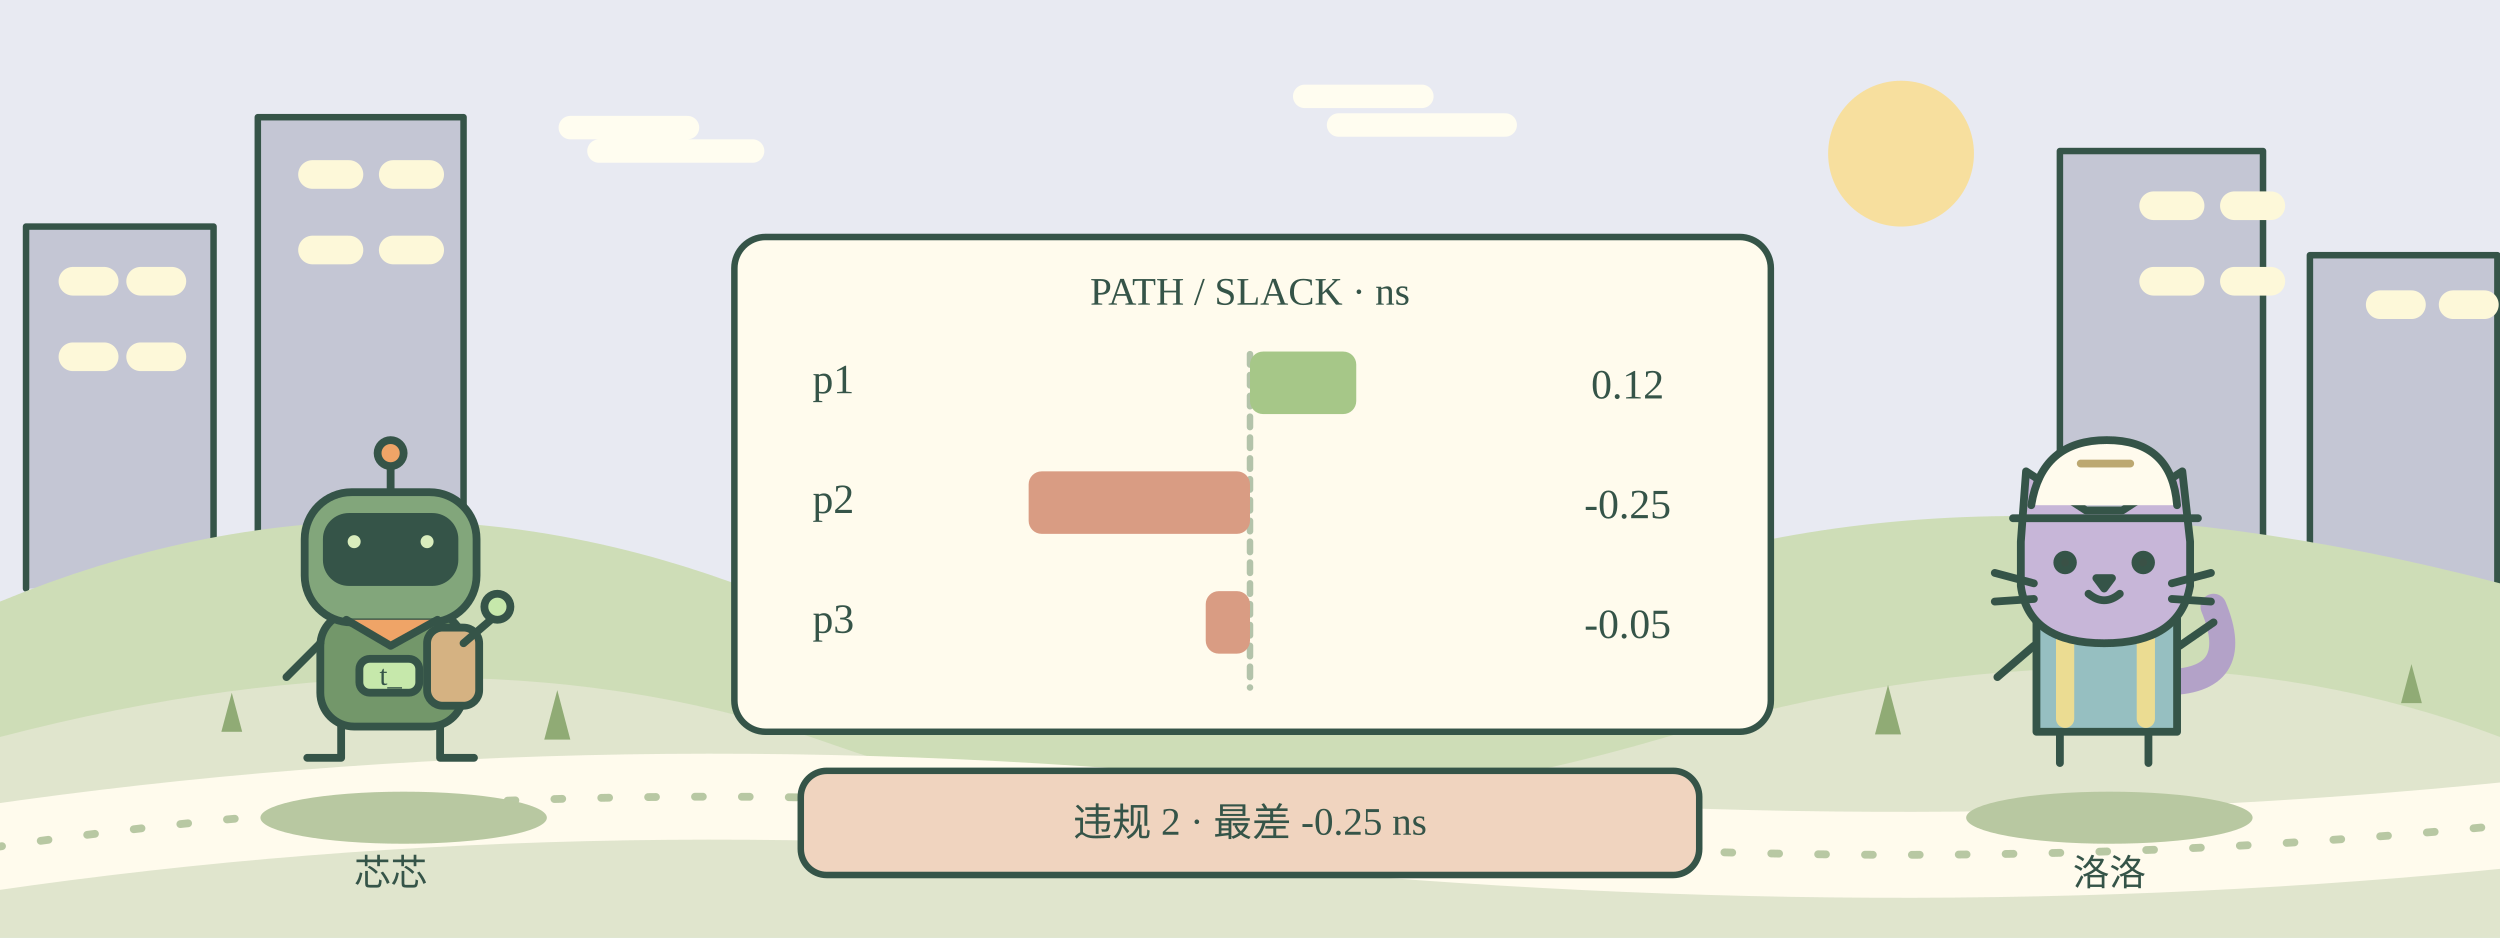
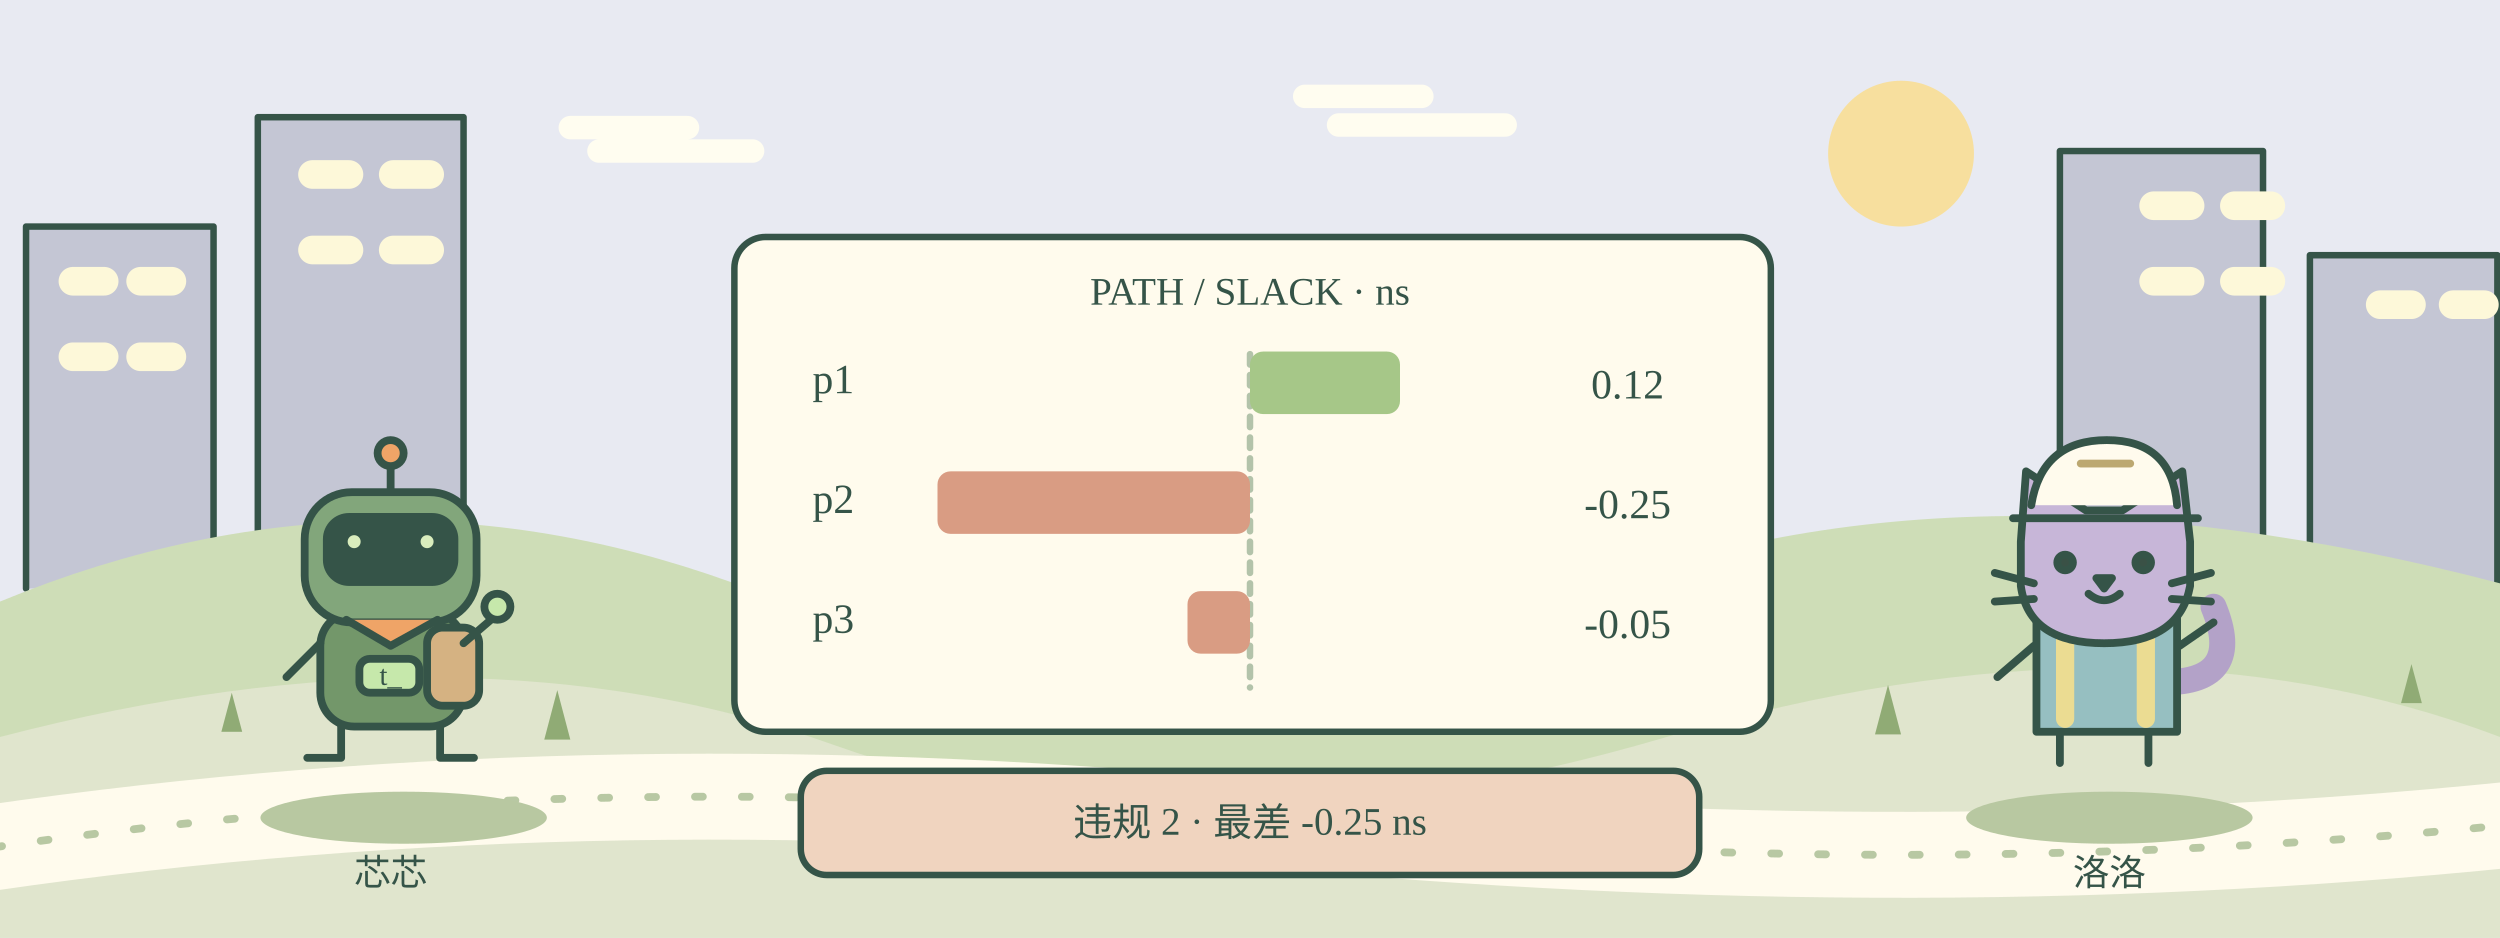
<svg xmlns="http://www.w3.org/2000/svg" class="adventure-svg" viewBox="0 0 960 360" role="img" aria-label="芯芯和洛洛的第 20 关互动图解，第 4 幕">
  <g stroke="#355448" stroke-width="2.5" stroke-linecap="round" stroke-linejoin="round">
    <rect width="960" height="360" fill="#e8eaf2" stroke="none" />
    <circle cx="730" cy="59" r="28" fill="#f7df9e" stroke="none" />
    <path d="M219 49h45m-34 9h59m212 -21h45m-32 11h64" stroke="#fffdf0" stroke-width="9" stroke-linecap="round" />
    <path d="M10 226V87h72v139m17 0V45h79v181m613 0V58h78v168m18 0V98h72v128" fill="#c4c6d4" />
    <path d="M28 108h12m14 0h12m-38 29h12m14 0h12m54 -70h14m17 0h14m-45 29h14m17 0h14m662 -17h14m17 0h14m-45 29h14m17 0h14m42 9h12m16 0h12" stroke="#fdf8d9" stroke-width="11" />
    <path d="M0 231q150 -62 300 0t300 0 360 -7v136H0Z" fill="#ceddb7" stroke="none" />
    <path d="M0 283q180 -47 320 3t320 -3 320 0v77H0Z" fill="#e0e5cd" stroke="none" />
    <path d="M-20 328Q220 291 480 316T980 315" fill="none" stroke="#fffbed" stroke-width="33" />
    <path d="M-20 328Q220 291 480 316T980 315" fill="none" stroke="#b8c8a3" stroke-dasharray="3 15" stroke-width="3" />
    <g fill="#90ab75" stroke="none">
      <path d="M209 284l5 -19 5 19m501 -2 5 -19 5 19m-645 -1 4 -15 4 15m829 -11 4 -15 4 15" />
    </g>
    <g class="scene-props" data-scene-art="20">
      <rect x="282" y="91" width="398" height="190" rx="12" fill="#fffbed" />
      <text x="480" y="117" fill="#355448" font-size="15" text-anchor="middle" stroke="none">PATH / SLACK · ns</text>
      <path d="M480 136v128" stroke="#b3c3aa" stroke-dasharray="4 4" />
      <g>
-         <text x="320" y="151" fill="#355448" font-size="16" text-anchor="middle" stroke="none">p1</text>
-         <rect x="480" y="135" width="40.8" height="24" rx="5" fill="#a6c788" stroke="none" />
-         <text x="625" y="153" fill="#355448" font-size="16" text-anchor="middle" stroke="none">0.12</text>
+         <text x="320" y="151" fill="#355448" font-size="16" text-anchor="middle" stroke="none" data-verbatim="">p1</text>
+         <rect x="480" y="135" width="57.6" height="24" rx="5" fill="#a6c788" stroke="none" />
+         <text x="625" y="153" fill="#355448" font-size="16" text-anchor="middle" stroke="none" data-verbatim="">0.12</text>
      </g>
      <g>
-         <text x="320" y="197" fill="#355448" font-size="16" text-anchor="middle" stroke="none">p2</text>
-         <rect x="395" y="181" width="85" height="24" rx="5" fill="#d99c83" stroke="none" />
-         <text x="625" y="199" fill="#355448" font-size="16" text-anchor="middle" stroke="none">-0.25</text>
+         <text x="320" y="197" fill="#355448" font-size="16" text-anchor="middle" stroke="none" data-verbatim="">p2</text>
+         <rect x="360" y="181" width="120" height="24" rx="5" fill="#d99c83" stroke="none" />
+         <text x="625" y="199" fill="#355448" font-size="16" text-anchor="middle" stroke="none" data-verbatim="">-0.25</text>
      </g>
      <g>
-         <text x="320" y="243" fill="#355448" font-size="16" text-anchor="middle" stroke="none">p3</text>
-         <rect x="463" y="227" width="17" height="24" rx="5" fill="#d99c83" stroke="none" />
-         <text x="625" y="245" fill="#355448" font-size="16" text-anchor="middle" stroke="none">-0.05</text>
+         <text x="320" y="243" fill="#355448" font-size="16" text-anchor="middle" stroke="none" data-verbatim="">p3</text>
+         <rect x="456" y="227" width="24" height="24" rx="5" fill="#d99c83" stroke="none" />
+         <text x="625" y="245" fill="#355448" font-size="16" text-anchor="middle" stroke="none" data-verbatim="">-0.05</text>
      </g>
      <rect x="307.5" y="296" width="345" height="40" rx="10" fill="#f0d4bf" />
      <text x="480" y="321" fill="#355448" font-size="15" text-anchor="middle" stroke="none">违规 2 · 最差 -0.25 ns</text>
    </g>
    <ellipse cx="155" cy="314" rx="55" ry="10" fill="#b8c8a1" stroke="none" />
    <g transform="translate(95 165)">
      <g class="scene-hero mood-ready" style="--walk-from:265px">
        <g stroke="#355448" stroke-width="3" stroke-linecap="round" stroke-linejoin="round">
          <path d="M36 111v15h-13m51 -15v15h13" fill="none" />
          <rect x="28" y="70" width="55" height="44" rx="13" fill="#73976a" />
          <rect x="69" y="76" width="20" height="30" rx="6" fill="#d5b282" />
          <path class="robot-arm" d="M28 82l-13 13m68 -13 14 -12" fill="none" />
          <circle cx="96" cy="68" r="5" fill="#c6e8ab" />
          <path d="M55 24V12" />
          <circle cx="55" cy="9" r="5" fill="#efa467" />
          <rect x="22" y="24" width="66" height="50" rx="18" fill="#82a67b" />
          <rect x="29" y="32" width="52" height="28" rx="10" fill="#355448" stroke="none" />
          <g class="character-eyes">
            <circle cx="41" cy="43" r="4" fill="#d9edbd" />
            <circle cx="69" cy="43" r="4" fill="#d9edbd" />
          </g>
          <path d="M38 73l17 10 18 -10" fill="#efa467" />
          <rect x="43" y="88" width="23" height="13" rx="4" fill="#c6e8ab" />
          <text x="55" y="98" fill="#355448" font-size="11" text-anchor="middle" stroke="none">t_</text>
        </g>
      </g>
    </g>
    <ellipse cx="810" cy="314" rx="55" ry="10" fill="#b8c8a1" stroke="none" />
    <g transform="translate(753 167)">
      <g class="scene-npc">
        <g stroke="#355448" stroke-width="3" stroke-linecap="round" stroke-linejoin="round">
          <path d="M78 95q31 0 19 -29" fill="none" stroke="#b3a2c8" stroke-width="10" />
          <path d="M38 111v15m34 -15v15M28 81l-14 12m70 -12 13 -9" />
          <path d="M29 69h54v45H29Z" fill="#96bfc1" />
          <path d="M40 76v33m31 -33v33" stroke="#ebdc92" stroke-width="7" />
          <path d="M23 41l2 -27 23 15h14l23 -15 3 27v17q-4 22 -33 22T23 58Z" fill="#c7b6d8" />
          <circle cx="40" cy="49" r="3" fill="#3a5146" />
          <circle cx="70" cy="49" r="3" fill="#3a5146" />
          <path d="M49 61q6 5 12 0" fill="none" />
          <path d="M52 55h6l-3 4Z" fill="#aa7b86" />
          <path d="M28 57l-15 -4m15 10 -15 1m68 -7 15 -4m-15 10 15 1" />
          <path d="M20 32h71M27 27q4 -25 29 -25t27 25" fill="#fffbed" />
          <path d="M46 11h19" stroke="#bca871" />
        </g>
      </g>
    </g>
    <text x="150" y="340" fill="#355448" font-size="14" text-anchor="middle" stroke="none">芯芯</text>
    <text x="810" y="340" fill="#355448" font-size="14" text-anchor="middle" stroke="none">洛洛</text>
  </g>
</svg>
